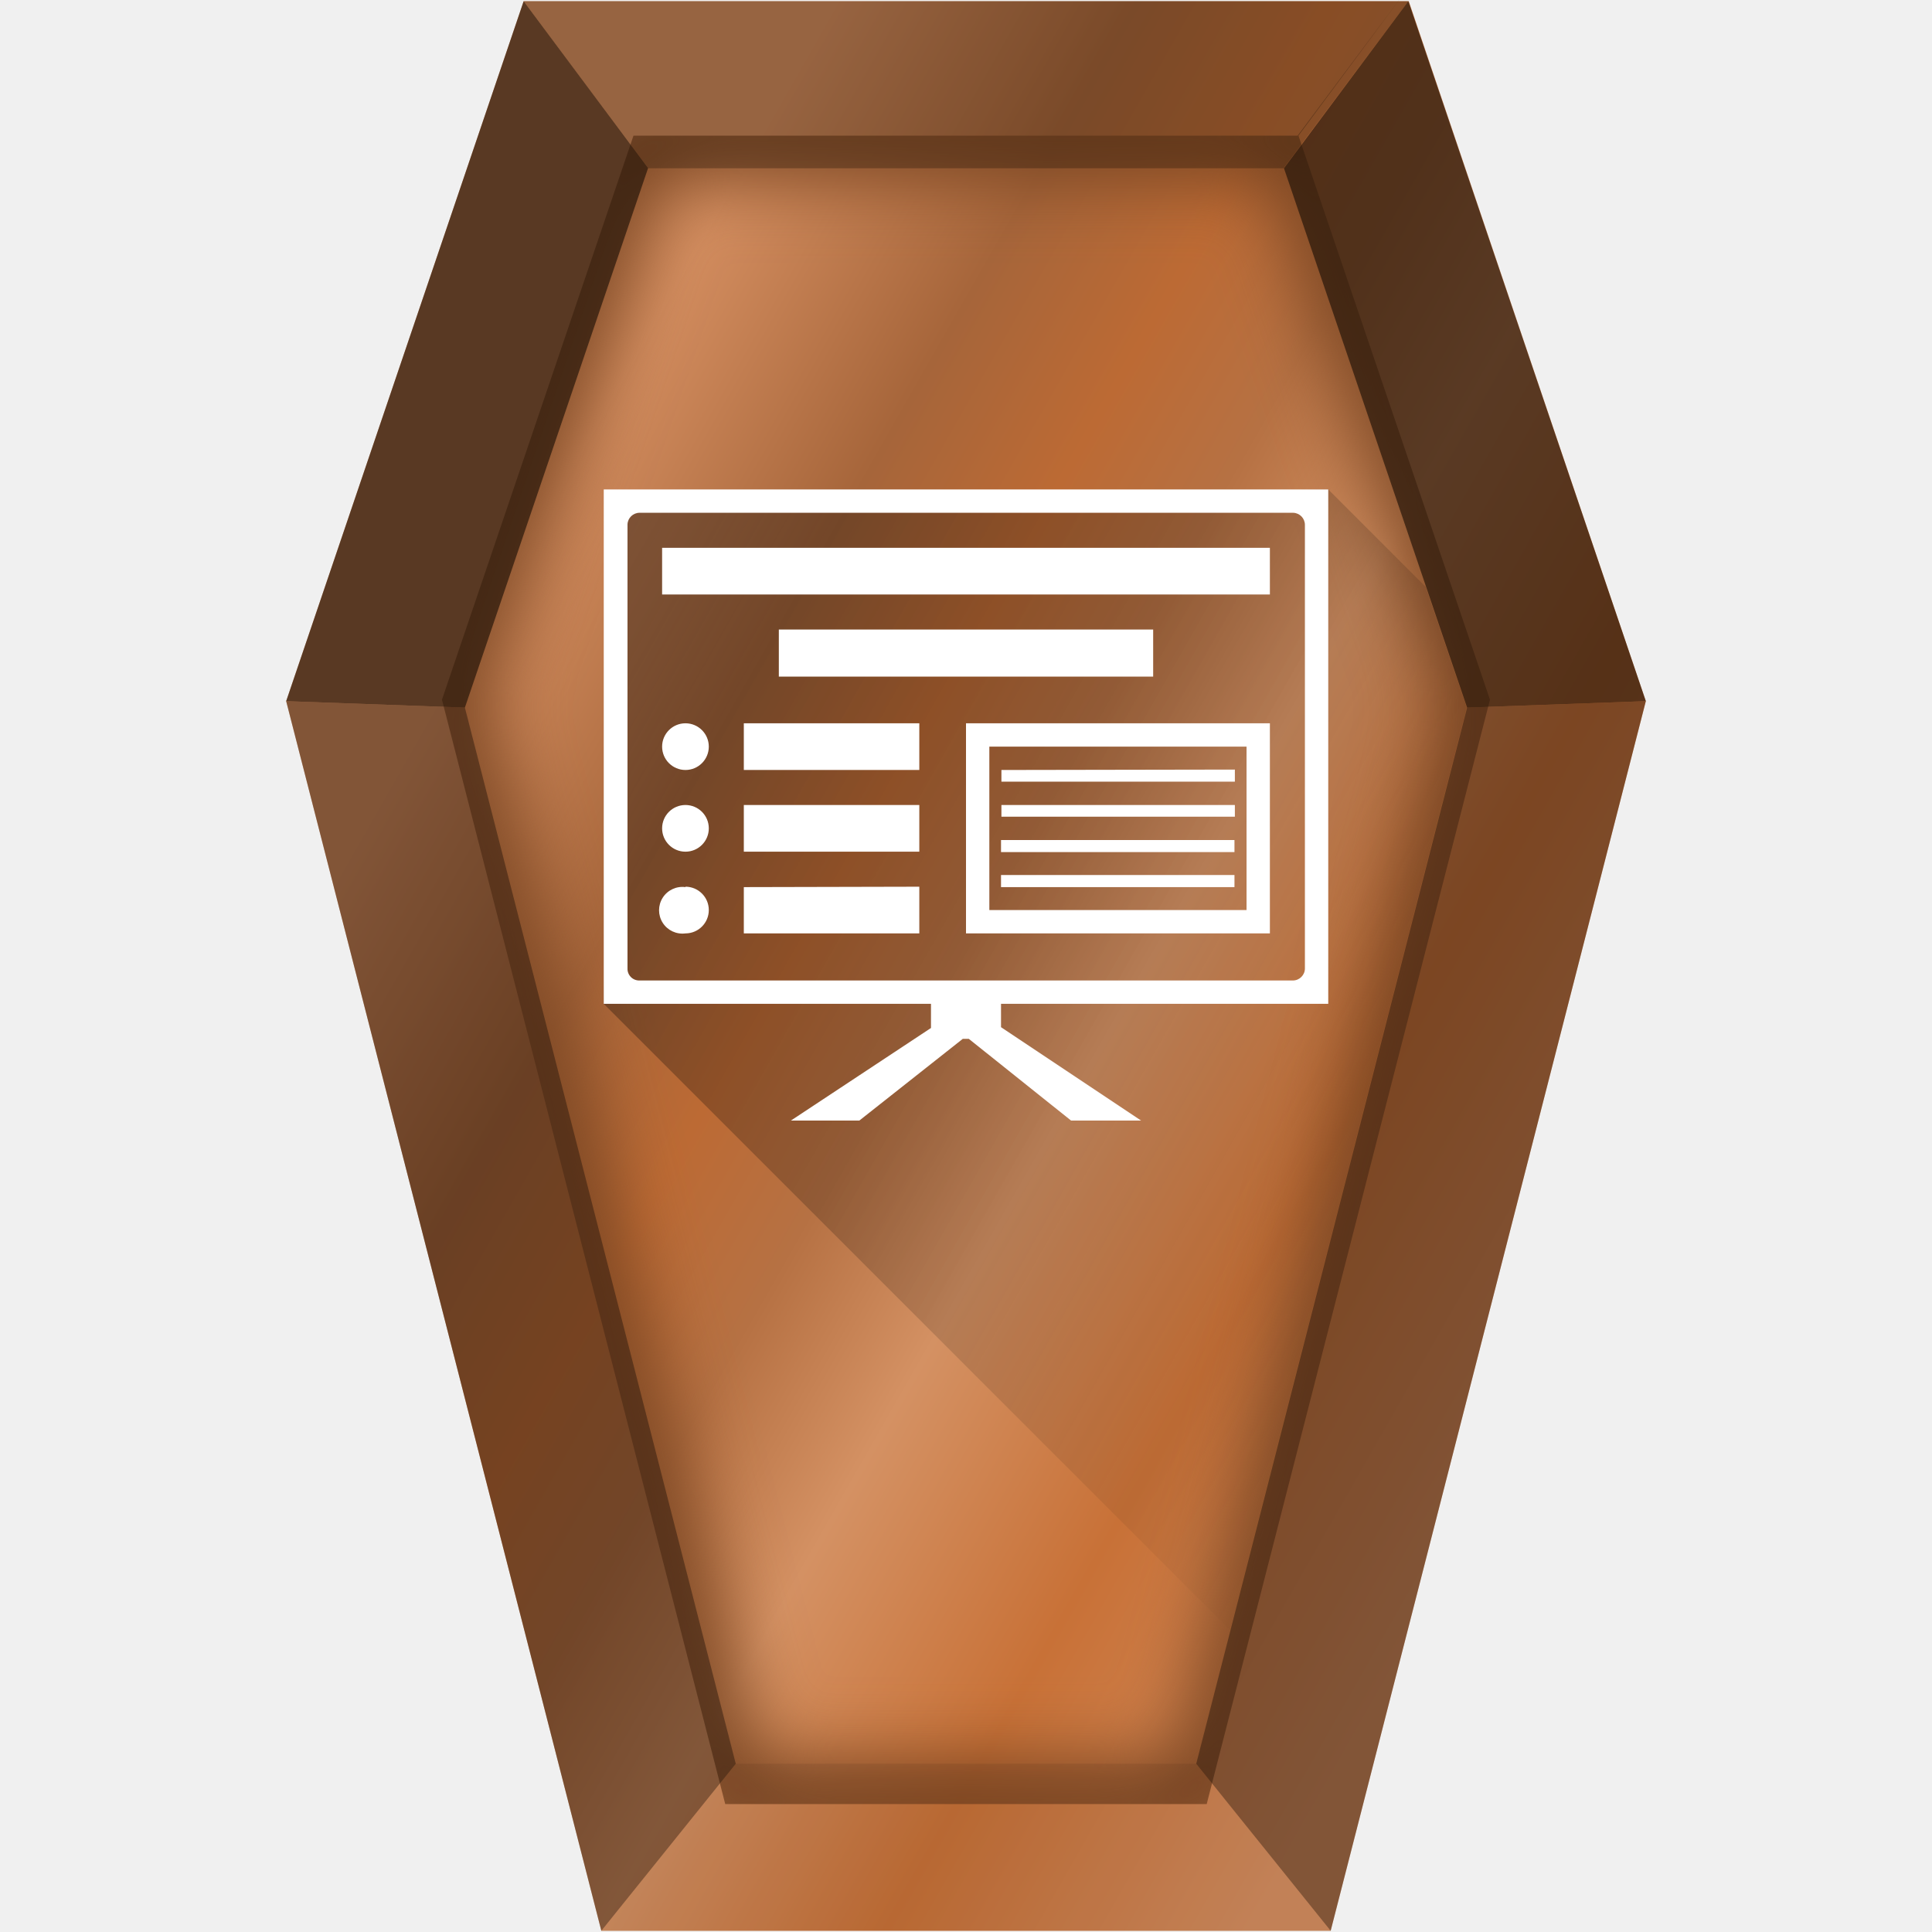
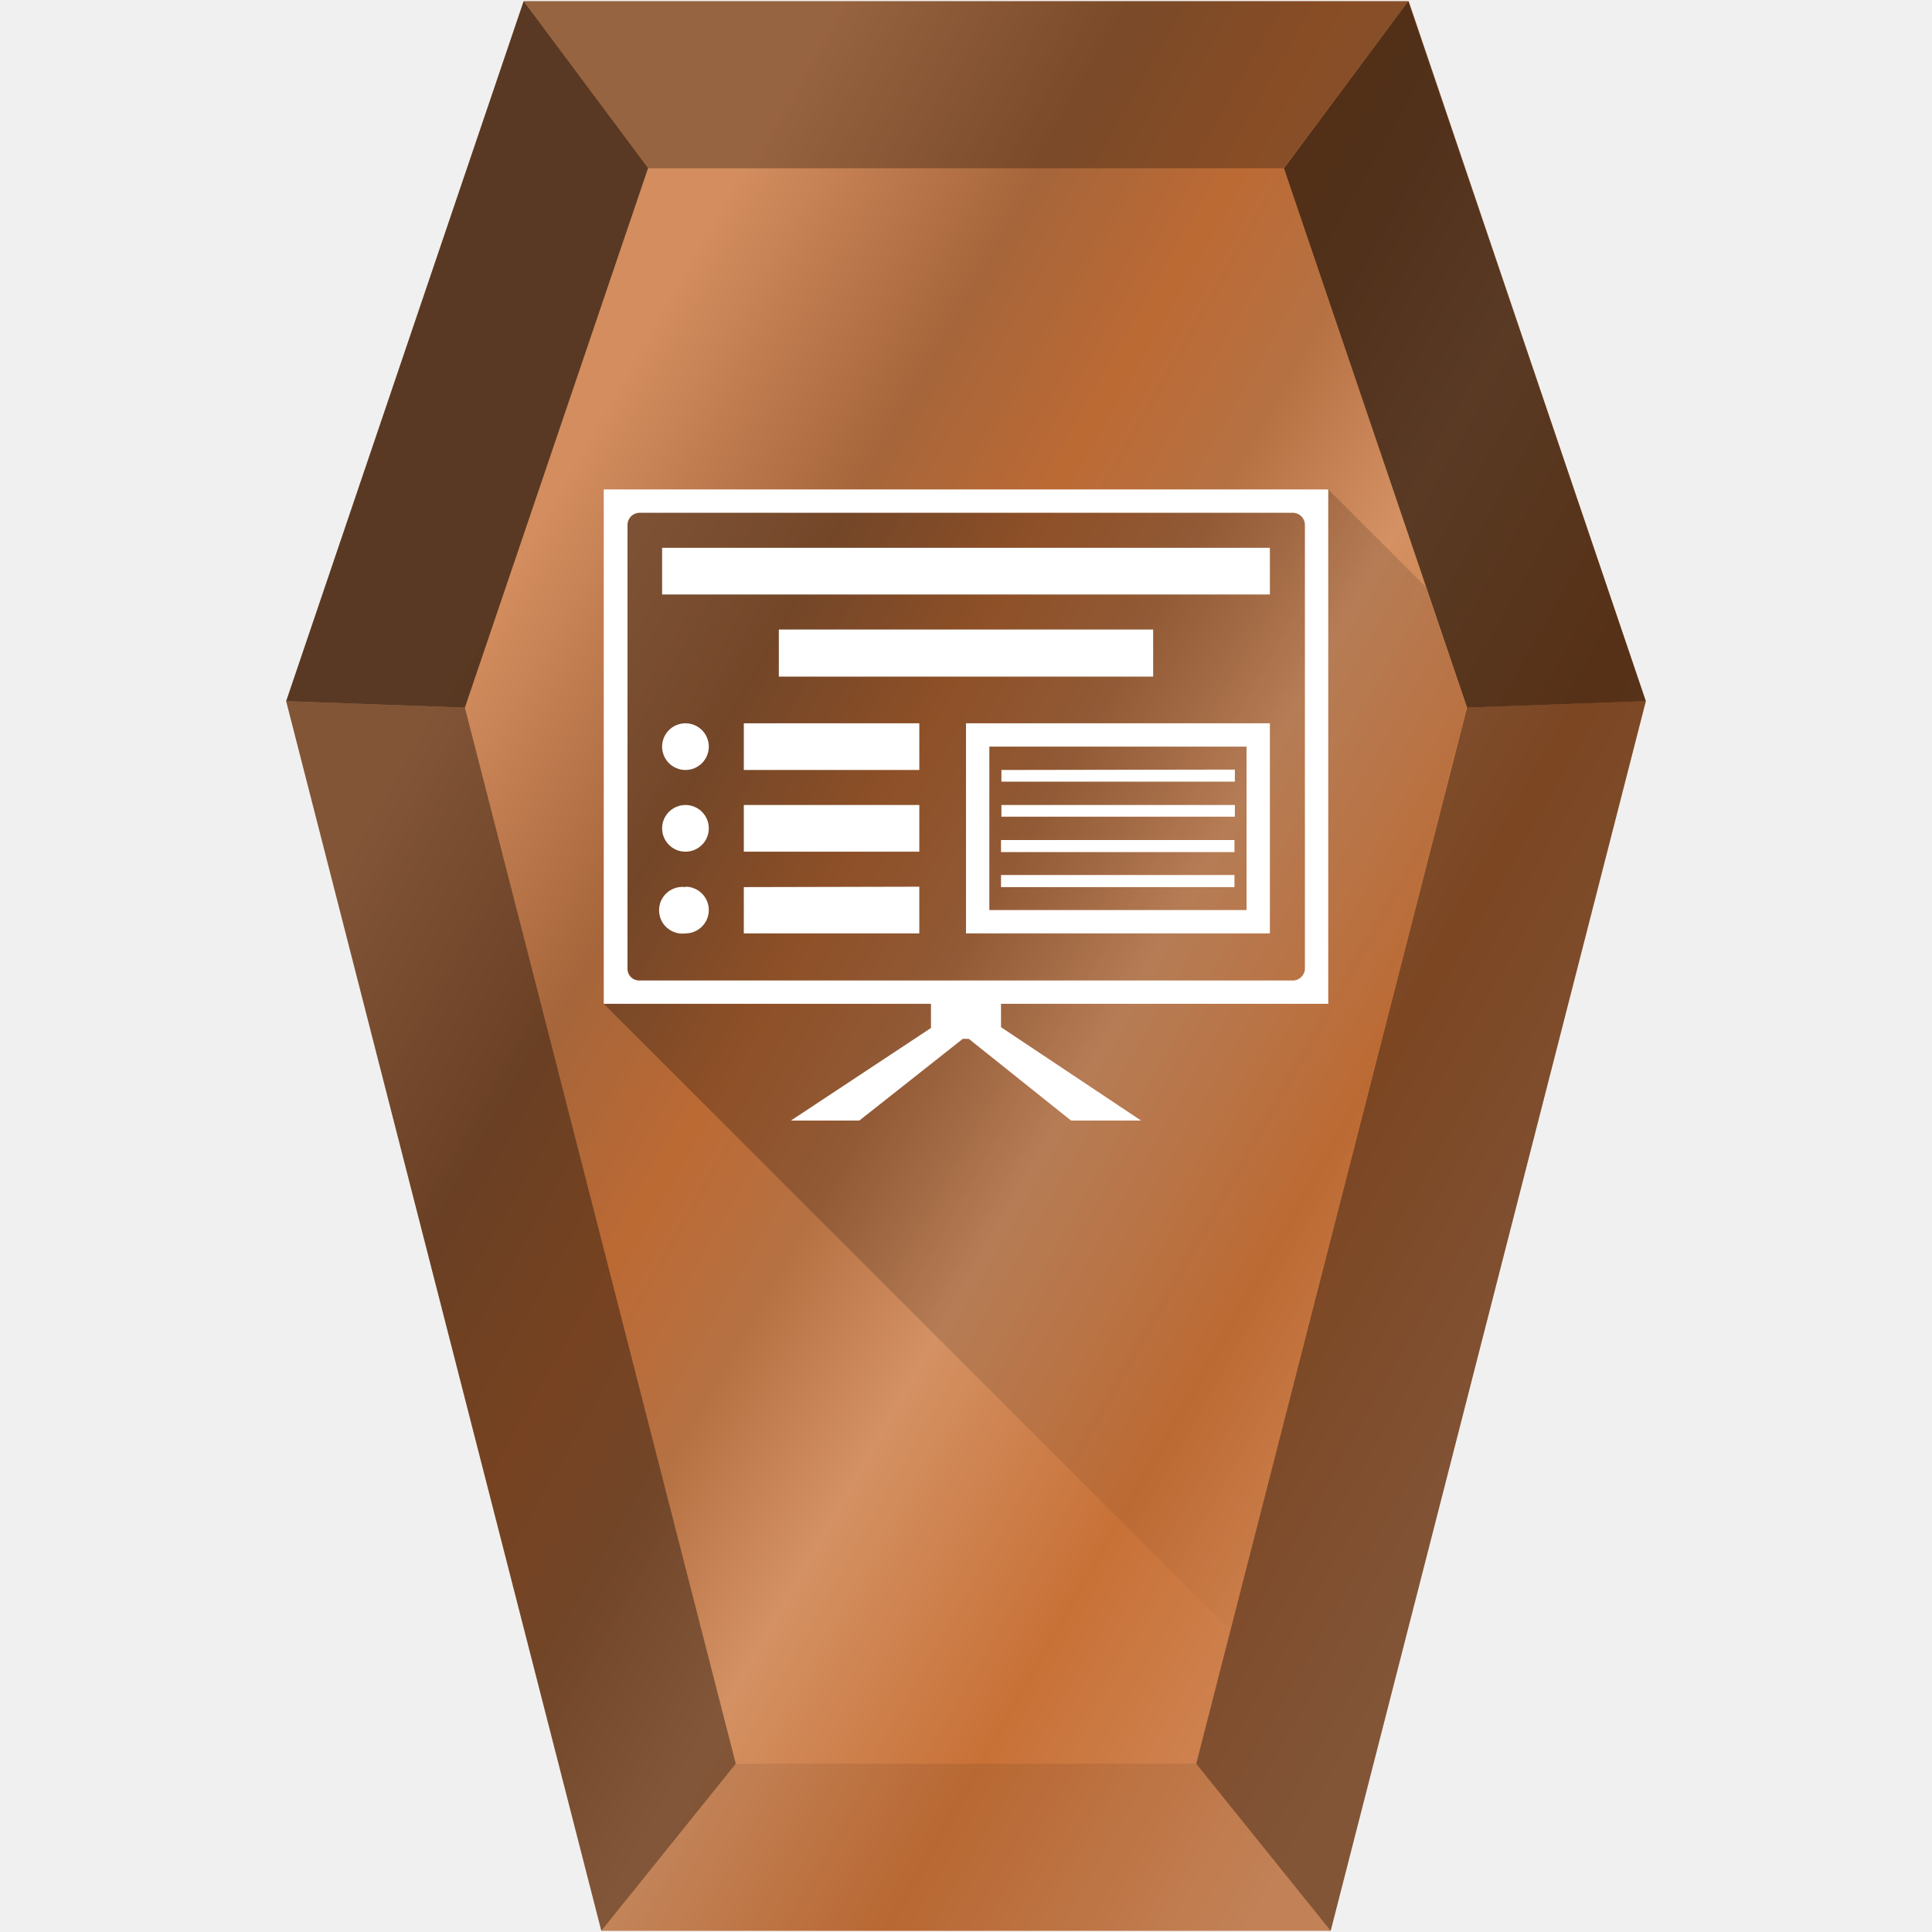
<svg xmlns="http://www.w3.org/2000/svg" xmlns:xlink="http://www.w3.org/1999/xlink" width="48" height="48" version="1">
  <defs>
    <linearGradient id="d">
      <stop offset="0" />
      <stop offset="1" stop-opacity="0" />
    </linearGradient>
    <linearGradient id="c">
      <stop offset="0" stop-color="#d38d5f" />
      <stop offset=".2" stop-color="#a6653a" />
      <stop offset=".33" stop-color="#bc6a34" />
      <stop offset=".44" stop-color="#b67143" />
      <stop offset=".57" stop-color="#d49163" />
      <stop offset=".76" stop-color="#c87137" />
      <stop offset="1" stop-color="#d38d5f" />
    </linearGradient>
    <linearGradient id="b">
      <stop offset="0" stop-color="#2c5aa0" />
      <stop offset=".2" stop-color="#3771c8" />
      <stop offset=".33" stop-color="#2c5aa0" />
      <stop offset=".44" stop-color="#3771c8" />
      <stop offset=".57" stop-color="#3771c8" />
      <stop offset=".76" stop-color="#5f8dd3" />
      <stop offset="1" stop-color="#2c5aa0" stop-opacity="0" />
    </linearGradient>
-     <clipPath id="f">
-       <path d="M-5.02.03l-3.1 4.15H-23.9l-4.55 13.4 6.73 26.24h11.44l6.73-26.24-4.55-13.4z" fill="url(#a)" />
-     </clipPath>
    <linearGradient xlink:href="#b" id="a" gradientUnits="userSpaceOnUse" gradientTransform="translate(-40)" x1="8.14" y1="13.51" x2="36.28" y2="35.97" />
-     <filter id="g" x="-.08" width="1.17" y="-.05" height="1.09" color-interpolation-filters="sRGB">
-       <feGaussianBlur stdDeviation=".86" />
-     </filter>
    <linearGradient xlink:href="#c" id="e" x1="7.11" y1="24" x2="35.45" y2="40.15" gradientUnits="userSpaceOnUse" />
-     <linearGradient xlink:href="#d" id="h" gradientUnits="userSpaceOnUse" x1="7.42" y1="11.35" x2="38.27" y2="28.83" />
+     <linearGradient xlink:href="#d" id="f" gradientUnits="userSpaceOnUse" x1="7.42" y1="11.35" x2="38.27" y2="28.83" />
  </defs>
  <path d="M40.89 17.42l-7.83 30.55H14.94L7.11 17.42 13.01.03H35z" fill="url(#e)" />
-   <path transform="translate(40.73 -1) scale(1.04567)" clip-path="url(#f)" d="M-5.02.03l-3.1 4.15H-23.9l-4.55 13.4 6.73 26.24h11.44l6.73-26.24-4.55-13.4z" fill="none" stroke="#784421" stroke-width="1.91" filter="url(#g)" />
  <path d="M18.28 43.82l-3.34 4.15h18.12l-3.34-4.15z" fill="#28170b" fill-opacity=".1" />
  <path d="M29.72 43.82l3.34 4.15 7.83-30.55-4.44.16z" fill="#28170b" fill-opacity=".47" />
  <path d="M13.01.03l3.08 4.15h15.8l3.1-4.15z" fill="#28170b" fill-opacity=".35" />
  <path d="M40.89 17.42L34.99.03 31.9 4.18l4.55 13.4z" fill="#28170b" fill-opacity=".71" />
  <path d="M18.28 43.82l-3.34 4.15-7.83-30.55 4.44.16z" fill="#28170b" fill-opacity=".47" />
  <path d="M7.11 17.42L13.01.03l3.09 4.15-4.55 13.4z" fill="#28170b" fill-opacity=".71" />
-   <path d="M30.56 40.5l5.88-22.92-1.02-3L33 12.16l-17.7.32-.3 12.46z" opacity=".47" fill="url(#h)" />
+   <path d="M30.56 40.5l5.88-22.92-1.02-3L33 12.16l-17.7.32-.3 12.46z" opacity=".47" fill="url(#f)" />
  <path d="M23.13 24.94v.6l-3.48 2.3h1.7l2.57-2.03h.15l2.54 2.03h1.74l-3.48-2.32v-.58zM15 12.16v12.78h18V12.16zm.87.58h16.26a.3.3 0 0 1 .29.3v11.02a.3.3 0 0 1-.3.3H15.88a.29.29 0 0 1-.29-.3V13.03a.3.3 0 0 1 .3-.29zm.58.87v1.16h15.1v-1.16zm2.9 2.03v1.17h9.3v-1.17zm-.87 2.33v1.16h4.36v-1.16zm5.52 0v5.22h7.55v-5.22zm-6.97 0a.58.58 0 1 0 0 1.16.58.58 0 0 0 0-1.16zm7.55.58h6.39v4.06h-6.39zm.3.58v.29h5.8v-.3zm-6.4.87v1.16h4.36V20zm6.4 0v.29h5.8V20zm-7.85 0a.58.58 0 1 0 0 1.16.58.58 0 0 0 0-1.16zm7.84.87v.3h5.8v-.3zm0 .87v.3h5.8v-.3zm-6.39.3v1.15h4.36v-1.16zm-1.45 0a.58.58 0 1 0 0 1.15.58.58 0 0 0 0-1.16z" fill="#fff" />
</svg>
